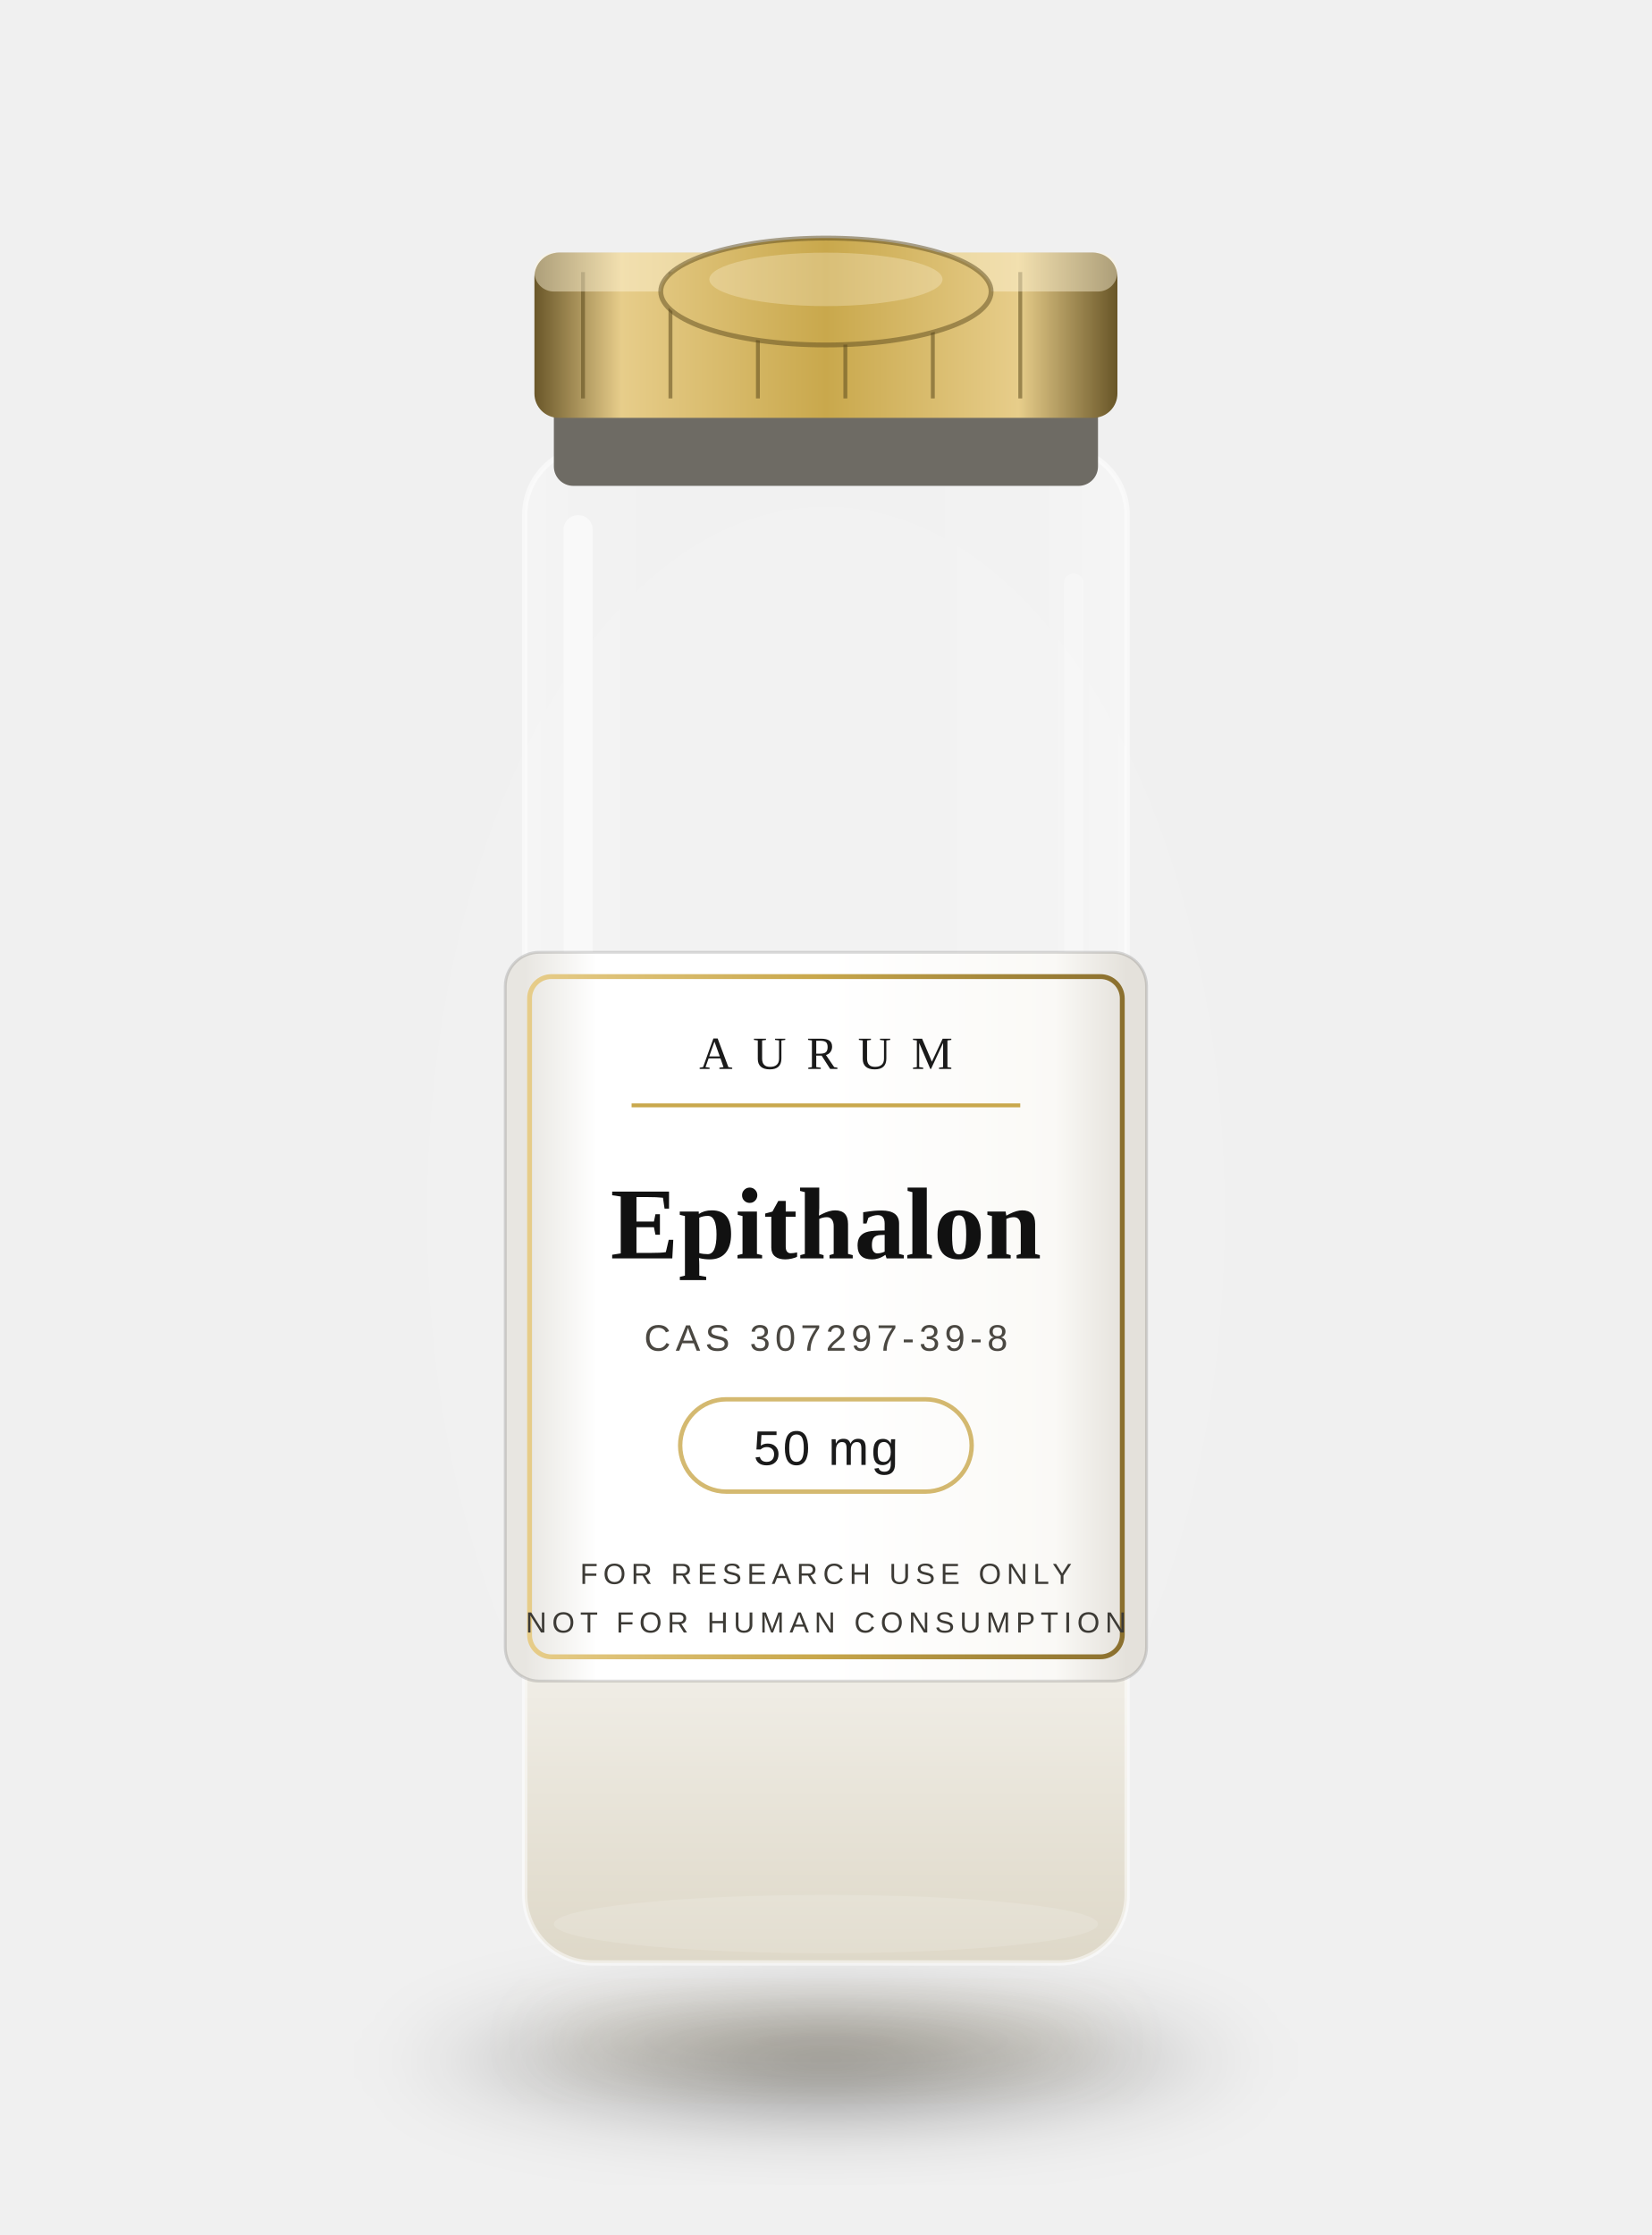
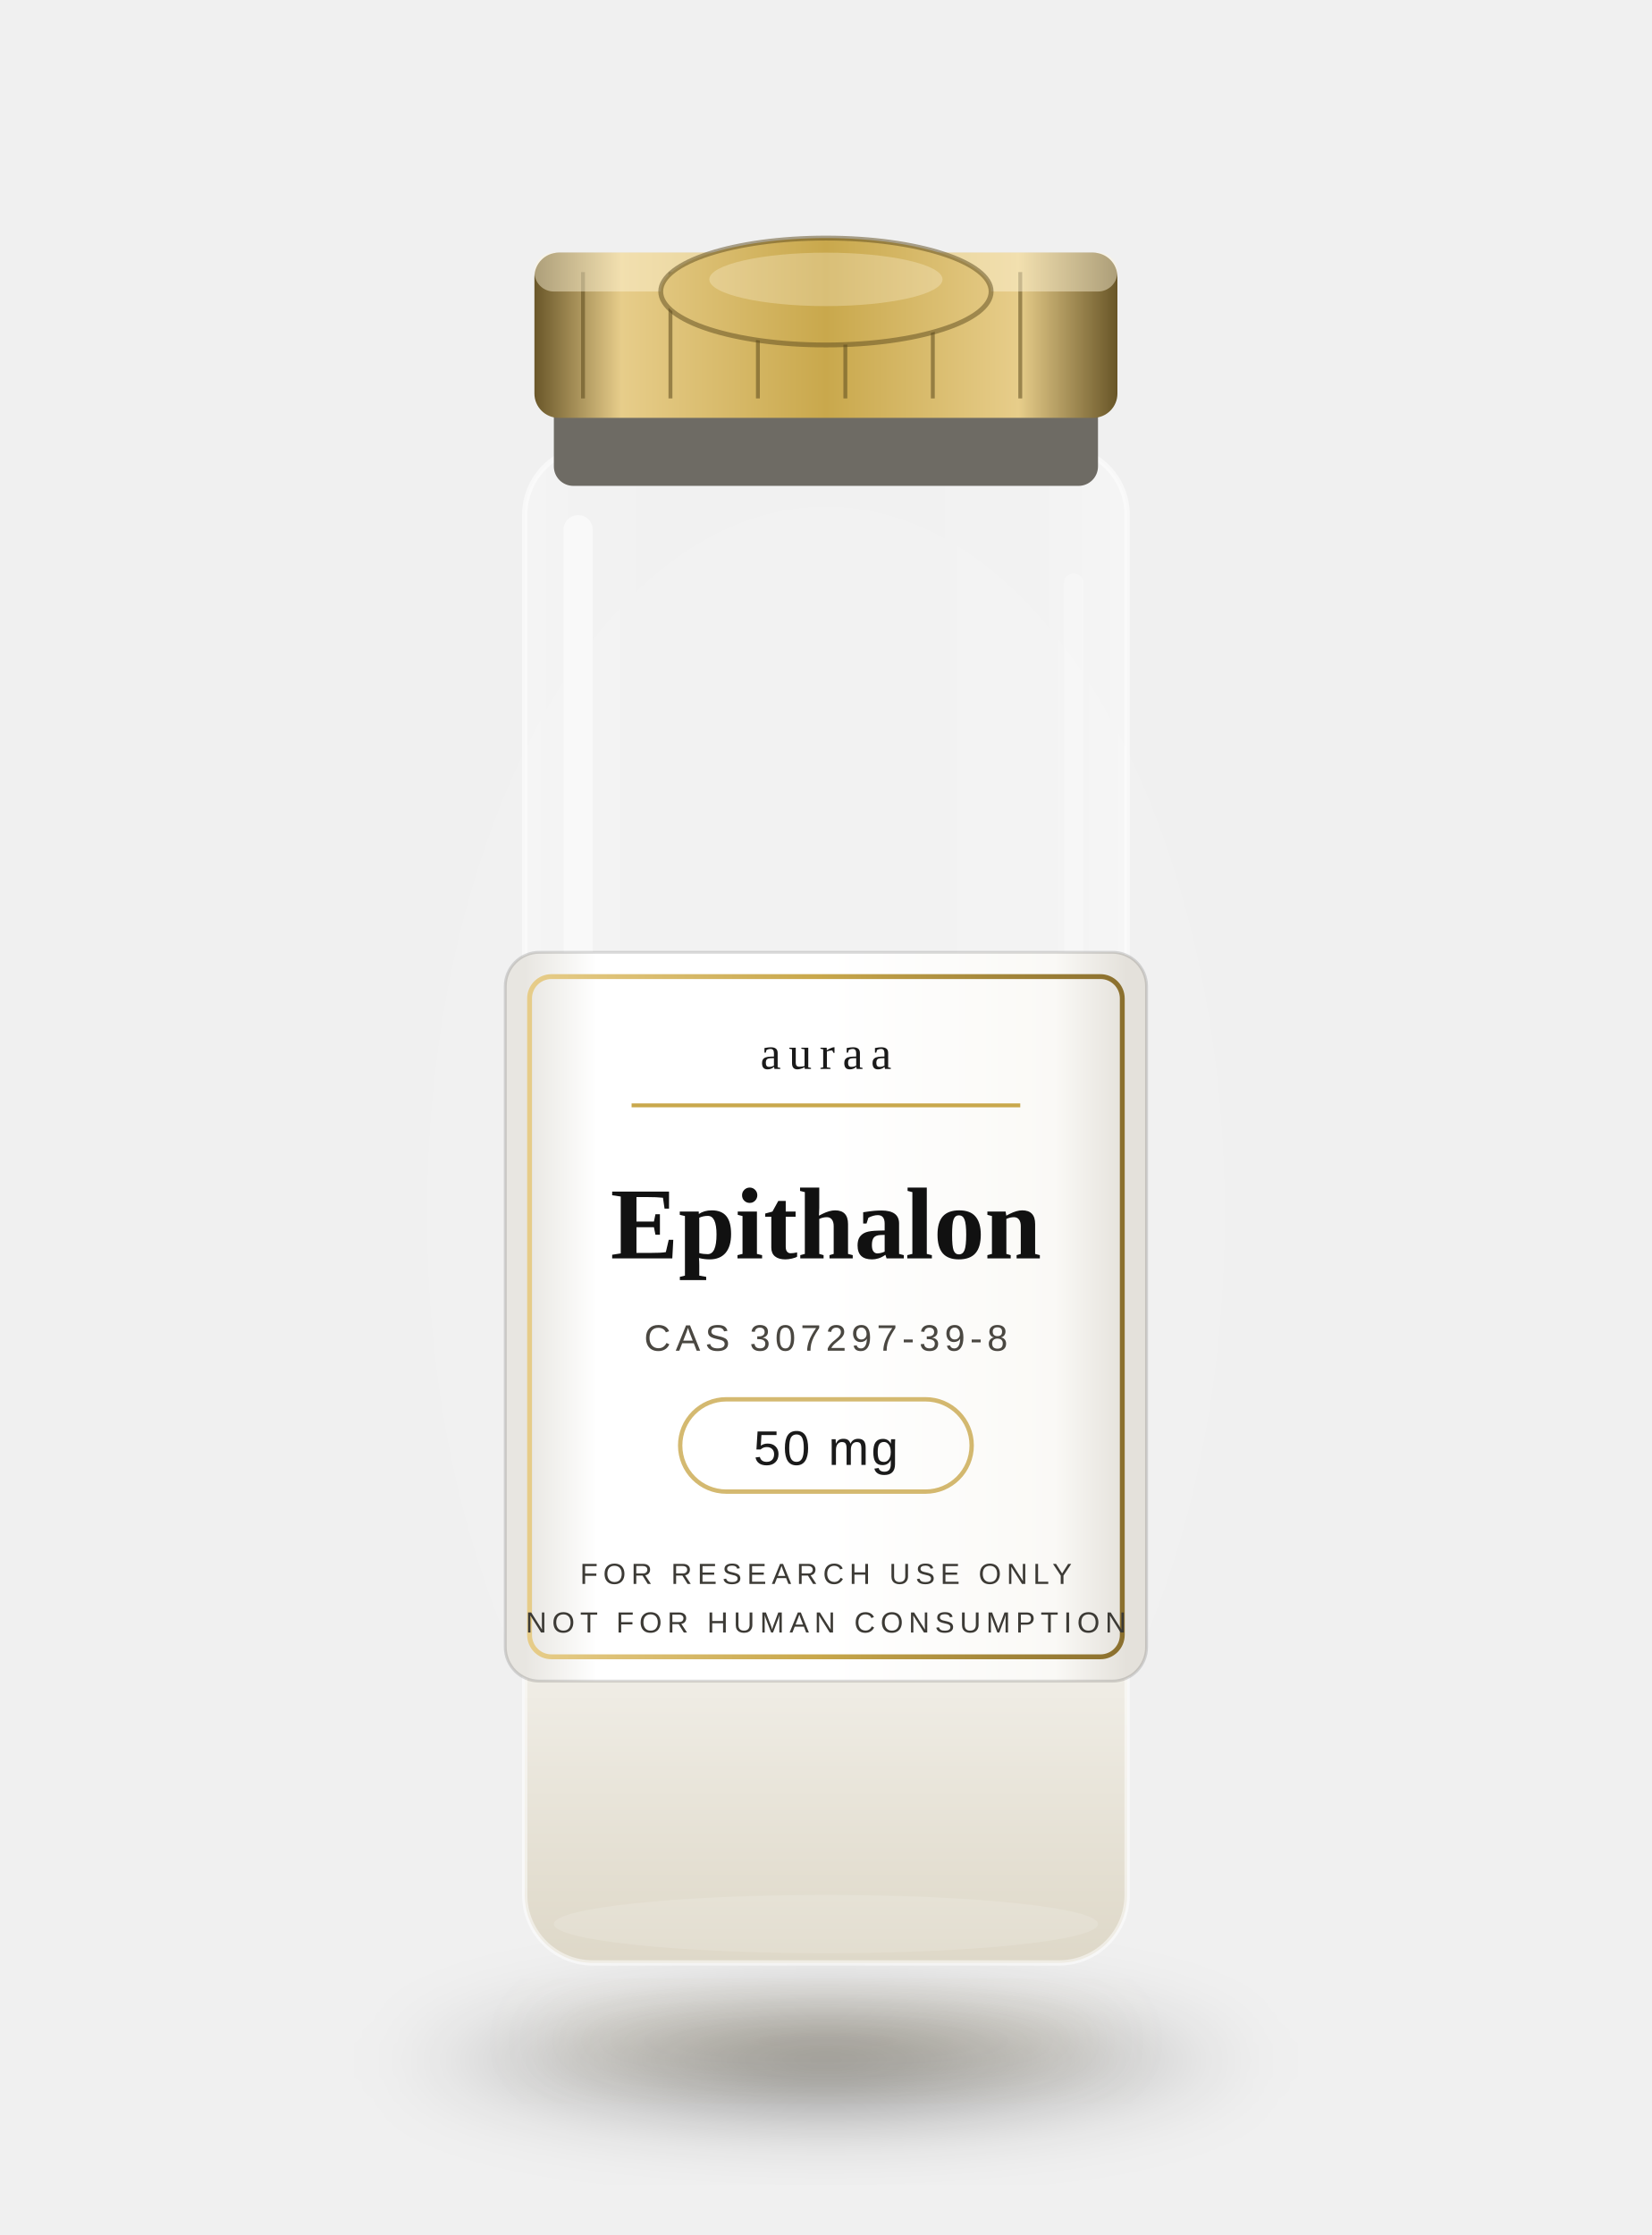
- <svg xmlns="http://www.w3.org/2000/svg" width="340" height="460" viewBox="0 0 340 460" fill="none" role="img" aria-label="Epithalon research vial packshot — clear glass vial with visible lyophilized powder, gold cap and white Aurum label">
+ <svg xmlns="http://www.w3.org/2000/svg" width="340" height="460" viewBox="0 0 340 460" fill="none" role="img" aria-label="Epithalon research vial packshot — clear glass vial with visible lyophilized powder, gold cap and white auraa label">
  <defs>
    <clipPath id="glassepithalon">
      <rect x="108" y="92" width="124" height="312" rx="14" />
    </clipPath>
    <linearGradient id="bodyepithalon" x1="108" y1="0" x2="232" y2="0" gradientUnits="userSpaceOnUse">
      <stop offset="0" stop-color="#FFFFFF" stop-opacity="0.30" />
      <stop offset="0.09" stop-color="#FFFFFF" stop-opacity="0.13" />
      <stop offset="0.34" stop-color="#FFFFFF" stop-opacity="0.05" />
      <stop offset="0.62" stop-color="#FFFFFF" stop-opacity="0.07" />
      <stop offset="0.88" stop-color="#FFFFFF" stop-opacity="0.17" />
      <stop offset="1" stop-color="#FFFFFF" stop-opacity="0.34" />
    </linearGradient>
    <linearGradient id="capepithalon" x1="108" y1="0" x2="232" y2="0" gradientUnits="userSpaceOnUse">
      <stop offset="0" stop-color="#5C4A1E" />
      <stop offset="0.16" stop-color="#E7CD8A" />
      <stop offset="0.5" stop-color="#C9A84C" />
      <stop offset="0.82" stop-color="#E7CD8A" />
      <stop offset="1" stop-color="#5C4A1E" />
    </linearGradient>
    <linearGradient id="labelepithalon" x1="108" y1="0" x2="232" y2="0" gradientUnits="userSpaceOnUse">
      <stop offset="0" stop-color="#E8E6E1" />
      <stop offset="0.12" stop-color="#FFFFFF" />
      <stop offset="0.5" stop-color="#FFFFFF" />
      <stop offset="0.88" stop-color="#FAF9F6" />
      <stop offset="1" stop-color="#E4E1DB" />
    </linearGradient>
    <linearGradient id="frameepithalon" x1="108" y1="0" x2="232" y2="0" gradientUnits="userSpaceOnUse">
      <stop offset="0" stop-color="#E7CD8A" />
      <stop offset="0.48" stop-color="#C9A84C" />
      <stop offset="1" stop-color="#8A6F2E" />
    </linearGradient>
    <linearGradient id="liqepithalon" x1="0" y1="238" x2="0" y2="404" gradientUnits="userSpaceOnUse">
      <stop offset="0" stop-color="#FFFFFF" stop-opacity="0.30" />
      <stop offset="0.55" stop-color="#FFFFFF" stop-opacity="0.42" />
      <stop offset="1" stop-color="#FFFFFF" stop-opacity="0.58" />
    </linearGradient>
    <linearGradient id="cakeepithalon" x1="0" y1="295" x2="0" y2="404" gradientUnits="userSpaceOnUse">
      <stop offset="0" stop-color="#FFFFFF" />
      <stop offset="1" stop-color="#DED8C8" />
    </linearGradient>
    <radialGradient id="grdepithalon" cx="0.5" cy="0.5" r="0.5">
      <stop offset="0" stop-color="#000" stop-opacity="0.5" />
      <stop offset="1" stop-color="#000" stop-opacity="0" />
    </radialGradient>
    <filter id="softepithalon" x="-30%" y="-30%" width="160%" height="160%">
      <feGaussianBlur stdDeviation="7" />
    </filter>
  </defs>
  <ellipse cx="170" cy="424" rx="92" ry="16" fill="url(#grdepithalon)" filter="url(#softepithalon)" />
  <ellipse cx="170" cy="420" rx="60" ry="8" fill="#C9A84C" opacity="0.1" filter="url(#softepithalon)" />
  <ellipse cx="170" cy="250" rx="86" ry="150" fill="#FFFFFF" opacity="0.05" filter="url(#softepithalon)" />
  <rect x="108" y="92" width="124" height="312" rx="14" fill="url(#bodyepithalon)" />
  <g clip-path="url(#glassepithalon)">
    <path d="M108 305 Q140 293 170 300 Q200 307 232 302 L232 404 L108 404 Z" fill="url(#cakeepithalon)" />
    <path d="M108 305 Q140 293 170 300 Q200 307 232 302" fill="none" stroke="#FFFFFF" stroke-width="1.8" opacity="0.75" />
    <ellipse cx="148" cy="332" rx="24" ry="9" fill="#FFFFFF" opacity="0.3" />
  </g>
  <rect x="108" y="92" width="124" height="312" rx="14" fill="none" stroke="#FFFFFF" stroke-opacity="0.5" stroke-width="1.1" />
  <rect x="116" y="106" width="6" height="152" rx="3" fill="#FFFFFF" opacity="0.5" />
  <rect x="219" y="118" width="4" height="142" rx="2" fill="#FFFFFF" opacity="0.28" />
  <ellipse cx="170" cy="396" rx="56" ry="6" fill="#FFFFFF" opacity="0.14" />
  <rect x="114" y="78" width="112" height="22" rx="4" fill="#6E6B64" />
  <rect x="114" y="78" width="112" height="7" rx="3" fill="#8A867D" />
  <rect x="110" y="52" width="120" height="34" rx="5" fill="url(#capepithalon)" />
  <g stroke="#5C4A1E" stroke-width="0.8" opacity="0.55">
    <path d="M120 56v26M138 56v26M156 56v26M174 56v26M192 56v26M210 56v26" />
  </g>
  <rect x="110" y="52" width="120" height="8" rx="4" fill="#FFF6DC" opacity="0.45" />
  <ellipse cx="170" cy="60" rx="34" ry="11" fill="url(#capepithalon)" />
  <ellipse cx="170" cy="60" rx="34" ry="11" fill="none" stroke="#5C4A1E" stroke-opacity="0.5" stroke-width="1" />
  <ellipse cx="170" cy="57.5" rx="24" ry="5.5" fill="#FFF6DC" opacity="0.3" />
  <rect x="104" y="196" width="132" height="150" rx="7" fill="url(#labelepithalon)" />
  <rect x="104" y="196" width="132" height="150" rx="7" fill="none" stroke="#000000" stroke-opacity="0.14" stroke-width="0.6" />
  <rect x="109" y="201" width="122" height="140" rx="4.5" fill="none" stroke="url(#frameepithalon)" stroke-width="1" />
-   <text x="170" y="220" text-anchor="middle" font-family="Georgia,'Times New Roman',serif" font-size="9.5" letter-spacing="4.2" fill="#1A1A1A">AURUM</text>
+   <text x="170" y="220" text-anchor="middle" font-family="Georgia,'Times New Roman',serif" font-size="9.5" letter-spacing="1.6" fill="#1A1A1A">auraa</text>
  <line x1="130" y1="227.5" x2="210" y2="227.5" stroke="#C9A84C" stroke-width="0.8" />
  <text x="170" y="259" text-anchor="middle" font-family="Georgia,'Times New Roman',serif" font-size="21" font-weight="bold" fill="#111111">Epithalon</text>
  <text x="170" y="278" text-anchor="middle" font-family="'Helvetica Neue',Arial,sans-serif" font-size="7.6" letter-spacing="1" fill="#4A4741">CAS 307297-39-8</text>
  <g>
    <rect x="140" y="288" width="60" height="19" rx="9.5" fill="none" stroke="#C9A84C" stroke-opacity="0.8" stroke-width="0.9" />
    <text x="170" y="301.5" text-anchor="middle" font-family="'Helvetica Neue',Arial,sans-serif" font-size="10" letter-spacing="0.5" fill="#1A1A1A">50 mg</text>
  </g>
  <text x="170" y="326" text-anchor="middle" font-family="'Helvetica Neue',Arial,sans-serif" font-size="6" letter-spacing="1.1" fill="#3C3A35">FOR RESEARCH USE ONLY</text>
  <text x="170" y="336" text-anchor="middle" font-family="'Helvetica Neue',Arial,sans-serif" font-size="6" letter-spacing="1.1" fill="#3C3A35">NOT FOR HUMAN CONSUMPTION</text>
</svg>
